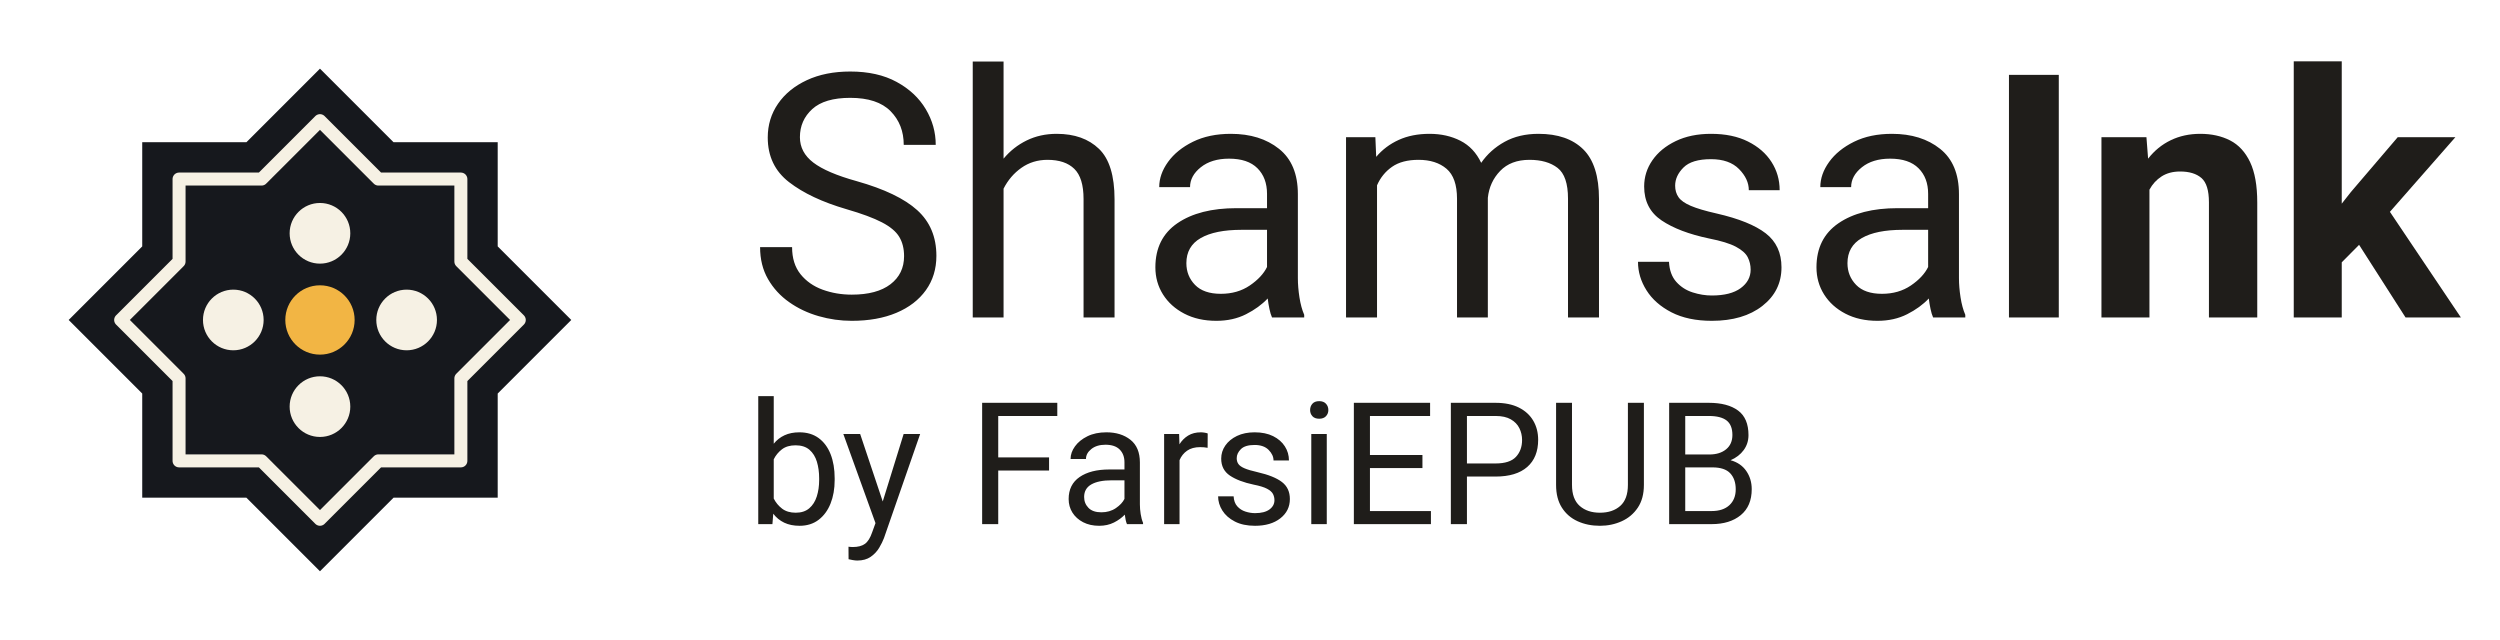
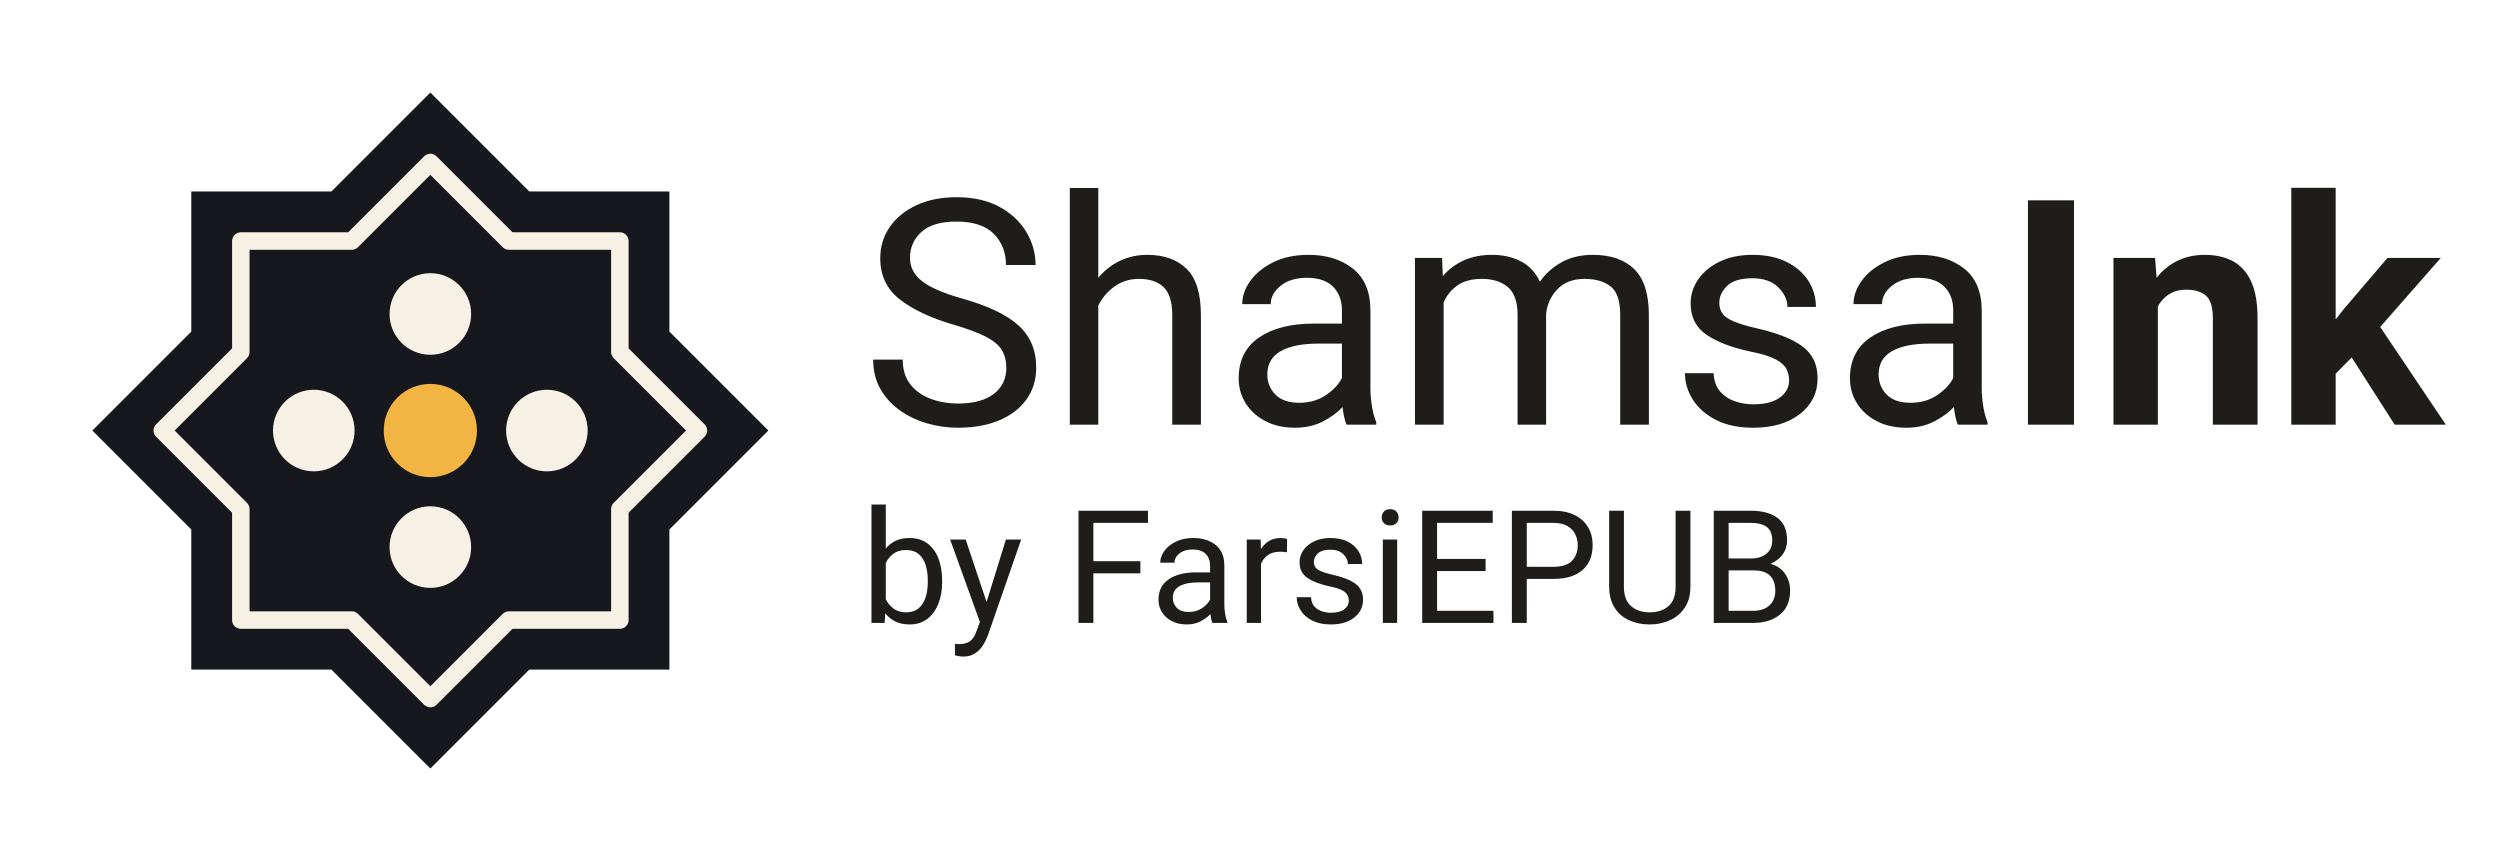
- <svg xmlns="http://www.w3.org/2000/svg" viewBox="-2 -2 117.20 30.00" width="1172" height="300" role="img" aria-label="ShamsaInk by FarsiEPUB">
+ <svg xmlns="http://www.w3.org/2000/svg" viewBox="-2 -2 87.14 30.00" width="871" height="300" role="img" aria-label="ShamsaInk by FarsiEPUB">
  <g transform="scale(0.40625)">
    <path d="M32.00 3.00L40.49 11.49L52.51 11.49L52.51 23.51L61.00 32.00L52.51 40.49L52.51 52.51L40.49 52.51L32.00 61.00L23.51 52.51L11.49 52.51L11.49 40.49L3.00 32.00L11.49 23.51L11.49 11.49L23.51 11.49Z" fill="#16181D" />
    <path d="M32.00 9.00L38.74 15.74L48.26 15.74L48.26 25.26L55.00 32.00L48.26 38.74L48.26 48.26L38.74 48.26L32.00 55.00L25.26 48.26L15.74 48.26L15.74 38.74L9.00 32.00L15.74 25.26L15.74 15.74L25.26 15.74Z" fill="none" stroke="#F6F1E4" stroke-width="1.5" stroke-linejoin="round" />
    <circle cx="32" cy="22" r="3.5" fill="#F6F1E4" />
    <circle cx="22" cy="32" r="3.5" fill="#F6F1E4" />
    <circle cx="42" cy="32" r="3.5" fill="#F6F1E4" />
    <circle cx="32" cy="42" r="3.5" fill="#F6F1E4" />
    <circle cx="32" cy="32" r="5" fill="none" />
    <circle cx="32" cy="32" r="4" fill="#F2B544" />
  </g>
-   <path fill="#1f1d1a" d="M40.383 10.009Q40.383 9.478 40.156 9.103Q39.93 8.728 39.344 8.423Q38.758 8.118 37.68 7.806Q35.992 7.313 34.992 6.54Q33.992 5.767 33.992 4.446Q33.992 3.563 34.473 2.864Q34.953 2.165 35.824 1.759Q36.695 1.353 37.859 1.353Q39.141 1.353 40.035 1.841Q40.93 2.329 41.398 3.114Q41.867 3.899 41.867 4.79H40.367Q40.367 3.837 39.75 3.212Q39.133 2.587 37.859 2.587Q36.656 2.587 36.078 3.114Q35.5 3.642 35.5 4.431Q35.5 5.142 36.129 5.622Q36.758 6.103 38.164 6.493Q40.102 7.04 41.0 7.853Q41.898 8.665 41.898 9.993Q41.898 10.915 41.406 11.603Q40.914 12.29 40.023 12.665Q39.133 13.04 37.93 13.04Q37.141 13.04 36.379 12.821Q35.617 12.603 34.996 12.165Q34.375 11.728 34.004 11.083Q33.633 10.438 33.633 9.587H35.133Q35.133 10.36 35.527 10.853Q35.922 11.345 36.562 11.579Q37.203 11.813 37.93 11.813Q39.109 11.813 39.746 11.325Q40.383 10.837 40.383 10.009ZM45.047 0.884V5.438Q45.5 4.892 46.133 4.583Q46.766 4.274 47.539 4.274Q48.789 4.274 49.52 4.978Q50.25 5.681 50.25 7.345V12.884H48.797V7.329Q48.797 6.337 48.363 5.915Q47.93 5.493 47.109 5.493Q46.414 5.493 45.883 5.868Q45.352 6.243 45.047 6.845V12.884H43.602V0.884ZM57.633 12.884Q57.562 12.728 57.512 12.489Q57.461 12.251 57.43 11.993Q57.023 12.423 56.414 12.731Q55.805 13.04 55.023 13.04Q54.164 13.04 53.52 12.704Q52.875 12.368 52.52 11.802Q52.164 11.235 52.164 10.532Q52.164 9.173 53.195 8.466Q54.227 7.759 55.969 7.759H57.398V7.087Q57.398 6.337 56.949 5.888Q56.5 5.438 55.617 5.438Q54.797 5.438 54.293 5.841Q53.789 6.243 53.789 6.774H52.344Q52.344 6.165 52.758 5.591Q53.172 5.017 53.926 4.645Q54.68 4.274 55.703 4.274Q57.078 4.274 57.961 4.978Q58.844 5.681 58.844 7.103V11.04Q58.844 11.462 58.918 11.938Q58.992 12.415 59.141 12.759V12.884ZM55.234 11.774Q56.016 11.774 56.59 11.384Q57.164 10.993 57.398 10.517V8.774H56.203Q54.961 8.774 54.289 9.161Q53.617 9.548 53.617 10.337Q53.617 10.938 54.023 11.356Q54.43 11.774 55.234 11.774ZM64.5 5.493Q63.727 5.493 63.258 5.821Q62.789 6.149 62.555 6.688V12.884H61.102V4.431H62.477L62.516 5.353Q62.945 4.845 63.57 4.56Q64.195 4.274 65.016 4.274Q65.828 4.274 66.465 4.599Q67.102 4.923 67.438 5.634Q67.859 5.024 68.535 4.649Q69.211 4.274 70.125 4.274Q71.484 4.274 72.223 5.001Q72.961 5.728 72.961 7.329V12.884H71.508V7.313Q71.508 6.251 71.02 5.872Q70.531 5.493 69.703 5.493Q68.828 5.493 68.328 6.013Q67.828 6.532 67.75 7.274V12.884H66.305V7.321Q66.305 6.329 65.812 5.911Q65.32 5.493 64.5 5.493ZM80.07 10.642Q80.07 10.329 79.934 10.06Q79.797 9.79 79.379 9.567Q78.961 9.345 78.125 9.181Q76.711 8.884 75.895 8.333Q75.078 7.782 75.078 6.743Q75.078 6.071 75.465 5.513Q75.852 4.954 76.559 4.614Q77.266 4.274 78.211 4.274Q79.227 4.274 79.945 4.634Q80.664 4.993 81.047 5.591Q81.43 6.188 81.43 6.915H79.984Q79.984 6.392 79.527 5.927Q79.07 5.462 78.211 5.462Q77.312 5.462 76.922 5.853Q76.531 6.243 76.531 6.704Q76.531 7.017 76.688 7.243Q76.844 7.47 77.262 7.649Q77.68 7.829 78.477 8.009Q80.039 8.368 80.777 8.938Q81.516 9.509 81.516 10.532Q81.516 11.642 80.621 12.341Q79.727 13.04 78.25 13.04Q77.133 13.04 76.359 12.642Q75.586 12.243 75.188 11.61Q74.789 10.978 74.789 10.274H76.242Q76.273 10.868 76.586 11.216Q76.898 11.563 77.352 11.708Q77.805 11.853 78.25 11.853Q79.133 11.853 79.602 11.509Q80.07 11.165 80.07 10.642ZM88.625 12.884Q88.555 12.728 88.504 12.489Q88.453 12.251 88.422 11.993Q88.016 12.423 87.406 12.731Q86.797 13.04 86.016 13.04Q85.156 13.04 84.512 12.704Q83.867 12.368 83.512 11.802Q83.156 11.235 83.156 10.532Q83.156 9.173 84.188 8.466Q85.219 7.759 86.961 7.759H88.391V7.087Q88.391 6.337 87.941 5.888Q87.492 5.438 86.609 5.438Q85.789 5.438 85.285 5.841Q84.781 6.243 84.781 6.774H83.336Q83.336 6.165 83.75 5.591Q84.164 5.017 84.918 4.645Q85.672 4.274 86.695 4.274Q88.07 4.274 88.953 4.978Q89.836 5.681 89.836 7.103V11.04Q89.836 11.462 89.91 11.938Q89.984 12.415 90.133 12.759V12.884ZM86.227 11.774Q87.008 11.774 87.582 11.384Q88.156 10.993 88.391 10.517V8.774H87.195Q85.953 8.774 85.281 9.161Q84.609 9.548 84.609 10.337Q84.609 10.938 85.016 11.356Q85.422 11.774 86.227 11.774Z" />
-   <path fill="#1f1d1a" d="M94.516 1.509V12.884H92.18V1.509ZM100.203 6.04Q99.695 6.04 99.336 6.27Q98.977 6.501 98.766 6.892V12.884H96.516V4.431H98.625L98.703 5.438Q99.141 4.876 99.762 4.575Q100.383 4.274 101.148 4.274Q101.945 4.274 102.547 4.583Q103.148 4.892 103.484 5.599Q103.82 6.306 103.82 7.493V12.884H101.555V7.485Q101.555 6.649 101.203 6.345Q100.852 6.04 100.203 6.04ZM110.773 12.884 108.594 9.478 107.781 10.298V12.884H105.531V0.876H107.781V7.548L108.211 7.001L110.406 4.431H113.109L110.039 7.931L113.367 12.884Z" />
-   <path fill="#1f1d1a" d="M37.129 20.423V20.505Q37.129 21.122 36.936 21.606Q36.742 22.091 36.375 22.37Q36.008 22.649 35.484 22.649Q35.07 22.649 34.764 22.503Q34.457 22.356 34.25 22.083L34.211 22.571H33.547V16.571H34.273V18.802Q34.48 18.544 34.779 18.405Q35.078 18.267 35.477 18.267Q36.008 18.267 36.377 18.536Q36.746 18.806 36.938 19.292Q37.129 19.778 37.129 20.423ZM36.402 20.505V20.423Q36.402 20.001 36.297 19.649Q36.191 19.298 35.949 19.087Q35.707 18.876 35.297 18.876Q34.902 18.876 34.656 19.065Q34.41 19.255 34.273 19.532V21.372Q34.414 21.653 34.664 21.845Q34.914 22.036 35.305 22.036Q35.695 22.036 35.938 21.829Q36.18 21.622 36.291 21.272Q36.402 20.923 36.402 20.505ZM38.324 18.345 39.383 21.509 40.363 18.345H41.137L39.441 23.224Q39.363 23.431 39.217 23.679Q39.07 23.927 38.82 24.102Q38.57 24.278 38.188 24.278Q38.102 24.278 37.969 24.255Q37.836 24.231 37.781 24.216L37.777 23.63Q37.809 23.634 37.877 23.64Q37.945 23.645 37.973 23.645Q38.344 23.645 38.549 23.495Q38.754 23.345 38.887 22.954L39.043 22.524L37.535 18.345ZM47.18 19.442V20.06H44.797V22.571H44.043V16.884H47.566V17.501H44.797V19.442ZM50.832 22.571Q50.797 22.493 50.771 22.374Q50.746 22.255 50.73 22.126Q50.527 22.341 50.223 22.495Q49.918 22.649 49.527 22.649Q49.098 22.649 48.775 22.481Q48.453 22.313 48.275 22.03Q48.098 21.747 48.098 21.395Q48.098 20.716 48.613 20.362Q49.129 20.009 50.0 20.009H50.715V19.673Q50.715 19.298 50.49 19.073Q50.266 18.849 49.824 18.849Q49.414 18.849 49.162 19.05Q48.91 19.251 48.91 19.517H48.188Q48.188 19.212 48.395 18.925Q48.602 18.638 48.979 18.452Q49.355 18.267 49.867 18.267Q50.555 18.267 50.996 18.618Q51.438 18.97 51.438 19.681V21.649Q51.438 21.86 51.475 22.099Q51.512 22.337 51.586 22.509V22.571ZM49.633 22.017Q50.023 22.017 50.311 21.821Q50.598 21.626 50.715 21.388V20.517H50.117Q49.496 20.517 49.16 20.71Q48.824 20.903 48.824 21.298Q48.824 21.599 49.027 21.808Q49.23 22.017 49.633 22.017ZM54.617 18.321 54.613 18.993Q54.453 18.962 54.262 18.962Q53.891 18.962 53.652 19.128Q53.414 19.294 53.297 19.571V22.571H52.574V18.345H53.277L53.293 18.829Q53.453 18.571 53.701 18.419Q53.949 18.267 54.297 18.267Q54.375 18.267 54.477 18.284Q54.578 18.302 54.617 18.321ZM57.746 21.45Q57.746 21.294 57.678 21.159Q57.609 21.024 57.4 20.913Q57.191 20.802 56.773 20.72Q56.066 20.571 55.658 20.296Q55.25 20.02 55.25 19.501Q55.25 19.165 55.443 18.886Q55.637 18.606 55.99 18.436Q56.344 18.267 56.816 18.267Q57.324 18.267 57.684 18.446Q58.043 18.626 58.234 18.925Q58.426 19.224 58.426 19.587H57.703Q57.703 19.325 57.475 19.093Q57.246 18.86 56.816 18.86Q56.367 18.86 56.172 19.056Q55.977 19.251 55.977 19.481Q55.977 19.638 56.055 19.751Q56.133 19.864 56.342 19.954Q56.551 20.044 56.949 20.134Q57.73 20.313 58.1 20.599Q58.469 20.884 58.469 21.395Q58.469 21.95 58.021 22.3Q57.574 22.649 56.836 22.649Q56.277 22.649 55.891 22.45Q55.504 22.251 55.305 21.935Q55.105 21.618 55.105 21.267H55.832Q55.848 21.563 56.004 21.737Q56.16 21.911 56.387 21.983Q56.613 22.056 56.836 22.056Q57.277 22.056 57.512 21.884Q57.746 21.712 57.746 21.45ZM59.418 17.224Q59.418 17.048 59.525 16.927Q59.633 16.806 59.844 16.806Q60.051 16.806 60.162 16.927Q60.273 17.048 60.273 17.224Q60.273 17.392 60.162 17.511Q60.051 17.63 59.844 17.63Q59.633 17.63 59.525 17.511Q59.418 17.392 59.418 17.224ZM60.199 18.345V22.571H59.473V18.345ZM65.082 21.958V22.571H61.469V16.884H65.043V17.501H62.223V19.329H64.684V19.942H62.223V21.958ZM68.113 20.341H66.77V22.571H66.016V16.884H68.113Q68.758 16.884 69.203 17.106Q69.648 17.329 69.879 17.722Q70.109 18.114 70.109 18.618Q70.109 19.442 69.596 19.892Q69.082 20.341 68.113 20.341ZM68.113 17.501H66.77V19.727H68.113Q68.777 19.727 69.066 19.419Q69.355 19.11 69.355 18.626Q69.355 18.333 69.229 18.075Q69.102 17.817 68.828 17.659Q68.555 17.501 68.113 17.501ZM74.316 16.884H75.066V20.731Q75.066 21.372 74.781 21.798Q74.496 22.224 74.025 22.436Q73.555 22.649 73.004 22.649Q72.426 22.649 71.959 22.436Q71.492 22.224 71.221 21.798Q70.949 21.372 70.949 20.731V16.884H71.695V20.731Q71.695 21.399 72.057 21.718Q72.418 22.036 73.004 22.036Q73.598 22.036 73.957 21.718Q74.316 21.399 74.316 20.731ZM78.242 22.571H76.25V16.884H78.113Q78.988 16.884 79.479 17.245Q79.969 17.606 79.969 18.399Q79.969 18.794 79.744 19.101Q79.52 19.407 79.129 19.575Q79.609 19.708 79.865 20.079Q80.121 20.45 80.121 20.931Q80.121 21.727 79.607 22.149Q79.094 22.571 78.242 22.571ZM78.113 17.501H77.004V19.306H78.137Q78.625 19.306 78.92 19.063Q79.215 18.821 79.215 18.392Q79.215 17.923 78.943 17.712Q78.672 17.501 78.113 17.501ZM79.371 20.938Q79.371 20.462 79.111 20.186Q78.852 19.911 78.277 19.911H77.004V21.958H78.242Q78.777 21.958 79.074 21.683Q79.371 21.407 79.371 20.938Z" />
+   <path fill="#1f1d1a" d="M33.076 10.819Q33.076 10.453 32.92 10.195Q32.764 9.938 32.361 9.728Q31.958 9.519 31.217 9.304Q30.057 8.965 29.37 8.434Q28.682 7.902 28.682 6.994Q28.682 6.387 29.012 5.907Q29.343 5.426 29.942 5.147Q30.541 4.867 31.341 4.867Q32.222 4.867 32.837 5.203Q33.452 5.539 33.774 6.079Q34.096 6.618 34.096 7.231H33.065Q33.065 6.575 32.641 6.146Q32.216 5.716 31.341 5.716Q30.514 5.716 30.116 6.079Q29.719 6.441 29.719 6.984Q29.719 7.472 30.151 7.803Q30.583 8.133 31.55 8.402Q32.882 8.777 33.5 9.336Q34.118 9.895 34.118 10.808Q34.118 11.442 33.779 11.914Q33.441 12.387 32.829 12.645Q32.216 12.902 31.389 12.902Q30.847 12.902 30.323 12.752Q29.799 12.602 29.372 12.301Q28.945 12 28.69 11.557Q28.435 11.114 28.435 10.528H29.466Q29.466 11.06 29.738 11.399Q30.009 11.737 30.449 11.898Q30.89 12.059 31.389 12.059Q32.2 12.059 32.638 11.724Q33.076 11.388 33.076 10.819ZM36.282 4.545V7.676Q36.594 7.3 37.029 7.088Q37.464 6.876 37.996 6.876Q38.855 6.876 39.357 7.36Q39.859 7.843 39.859 8.987V12.795H38.86V8.976Q38.86 8.294 38.562 8.004Q38.264 7.714 37.7 7.714Q37.222 7.714 36.857 7.972Q36.492 8.23 36.282 8.643V12.795H35.289V4.545ZM44.935 12.795Q44.887 12.688 44.852 12.524Q44.817 12.36 44.795 12.183Q44.516 12.478 44.097 12.69Q43.678 12.902 43.141 12.902Q42.55 12.902 42.107 12.672Q41.664 12.441 41.42 12.051Q41.175 11.662 41.175 11.178Q41.175 10.244 41.884 9.758Q42.593 9.272 43.791 9.272H44.774V8.81Q44.774 8.294 44.465 7.985Q44.156 7.676 43.549 7.676Q42.985 7.676 42.639 7.953Q42.292 8.23 42.292 8.595H41.299Q41.299 8.176 41.583 7.781Q41.868 7.386 42.386 7.131Q42.905 6.876 43.608 6.876Q44.554 6.876 45.161 7.36Q45.768 7.843 45.768 8.82V11.527Q45.768 11.818 45.819 12.145Q45.87 12.473 45.972 12.709V12.795ZM43.286 12.032Q43.823 12.032 44.218 11.764Q44.613 11.495 44.774 11.168V9.97H43.952Q43.098 9.97 42.636 10.236Q42.174 10.502 42.174 11.044Q42.174 11.458 42.454 11.745Q42.733 12.032 43.286 12.032ZM49.656 7.714Q49.125 7.714 48.802 7.94Q48.48 8.165 48.319 8.536V12.795H47.32V6.984H48.265L48.292 7.617Q48.587 7.268 49.017 7.072Q49.447 6.876 50.011 6.876Q50.569 6.876 51.007 7.099Q51.445 7.322 51.676 7.811Q51.966 7.392 52.43 7.134Q52.895 6.876 53.523 6.876Q54.458 6.876 54.966 7.376Q55.473 7.875 55.473 8.976V12.795H54.474V8.965Q54.474 8.235 54.138 7.975Q53.803 7.714 53.233 7.714Q52.632 7.714 52.288 8.071Q51.944 8.428 51.891 8.939V12.795H50.897V8.971Q50.897 8.289 50.559 8.001Q50.22 7.714 49.656 7.714ZM60.361 11.254Q60.361 11.039 60.267 10.853Q60.173 10.668 59.885 10.515Q59.598 10.362 59.023 10.249Q58.051 10.045 57.49 9.666Q56.929 9.288 56.929 8.573Q56.929 8.111 57.195 7.727Q57.46 7.343 57.947 7.11Q58.433 6.876 59.083 6.876Q59.781 6.876 60.275 7.123Q60.769 7.37 61.032 7.781Q61.295 8.192 61.295 8.692H60.302Q60.302 8.332 59.988 8.012Q59.673 7.693 59.083 7.693Q58.465 7.693 58.196 7.961Q57.928 8.23 57.928 8.547Q57.928 8.761 58.035 8.917Q58.143 9.073 58.43 9.196Q58.717 9.32 59.265 9.444Q60.339 9.691 60.847 10.083Q61.354 10.475 61.354 11.178Q61.354 11.941 60.74 12.422Q60.125 12.902 59.109 12.902Q58.341 12.902 57.81 12.629Q57.278 12.355 57.004 11.92Q56.73 11.485 56.73 11.001H57.729Q57.75 11.409 57.965 11.648Q58.18 11.887 58.492 11.987Q58.803 12.086 59.109 12.086Q59.716 12.086 60.039 11.85Q60.361 11.613 60.361 11.254ZM66.242 12.795Q66.194 12.688 66.159 12.524Q66.124 12.36 66.103 12.183Q65.823 12.478 65.404 12.69Q64.985 12.902 64.448 12.902Q63.857 12.902 63.414 12.672Q62.971 12.441 62.727 12.051Q62.482 11.662 62.482 11.178Q62.482 10.244 63.191 9.758Q63.9 9.272 65.098 9.272H66.081V8.81Q66.081 8.294 65.772 7.985Q65.463 7.676 64.856 7.676Q64.292 7.676 63.946 7.953Q63.6 8.23 63.6 8.595H62.606Q62.606 8.176 62.891 7.781Q63.175 7.386 63.694 7.131Q64.212 6.876 64.916 6.876Q65.861 6.876 66.468 7.36Q67.075 7.843 67.075 8.82V11.527Q67.075 11.818 67.126 12.145Q67.177 12.473 67.279 12.709V12.795ZM64.593 12.032Q65.13 12.032 65.525 11.764Q65.92 11.495 66.081 11.168V9.97H65.259Q64.405 9.97 63.943 10.236Q63.481 10.502 63.481 11.044Q63.481 11.458 63.761 11.745Q64.04 12.032 64.593 12.032Z" />
+   <path fill="#1f1d1a" d="M70.292 4.975V12.795H68.686V4.975ZM74.202 8.09Q73.853 8.09 73.606 8.248Q73.359 8.407 73.214 8.675V12.795H71.667V6.984H73.117L73.171 7.676Q73.472 7.29 73.899 7.083Q74.326 6.876 74.852 6.876Q75.4 6.876 75.813 7.088Q76.227 7.3 76.458 7.787Q76.689 8.273 76.689 9.089V12.795H75.131V9.084Q75.131 8.509 74.89 8.299Q74.648 8.09 74.202 8.09ZM81.469 12.795 79.971 10.453 79.412 11.017V12.795H77.865V4.54H79.412V9.127L79.708 8.751L81.217 6.984H83.075L80.964 9.39L83.252 12.795Z" />
+   <path fill="#1f1d1a" d="M30.839 18.228V18.285Q30.839 18.709 30.706 19.042Q30.573 19.375 30.32 19.567Q30.068 19.759 29.708 19.759Q29.423 19.759 29.213 19.658Q29.002 19.558 28.859 19.37L28.833 19.705H28.376V15.58H28.875V17.114Q29.018 16.936 29.223 16.841Q29.429 16.746 29.703 16.746Q30.068 16.746 30.322 16.931Q30.575 17.116 30.707 17.451Q30.839 17.785 30.839 18.228ZM30.339 18.285V18.228Q30.339 17.938 30.267 17.696Q30.194 17.455 30.028 17.31Q29.861 17.165 29.579 17.165Q29.308 17.165 29.139 17.295Q28.969 17.425 28.875 17.616V18.881Q28.972 19.074 29.144 19.206Q29.316 19.337 29.584 19.337Q29.853 19.337 30.02 19.195Q30.186 19.053 30.263 18.812Q30.339 18.572 30.339 18.285ZM31.66 16.799 32.388 18.975 33.062 16.799H33.594L32.428 20.154Q32.375 20.296 32.274 20.467Q32.173 20.637 32.001 20.758Q31.83 20.879 31.566 20.879Q31.507 20.879 31.416 20.863Q31.325 20.847 31.287 20.836L31.284 20.433Q31.306 20.436 31.353 20.44Q31.4 20.444 31.419 20.444Q31.674 20.444 31.815 20.34Q31.956 20.237 32.047 19.968L32.155 19.673L31.118 16.799ZM37.749 17.554V17.978H36.11V19.705H35.592V15.795H38.014V16.219H36.11V17.554ZM40.26 19.705Q40.235 19.652 40.218 19.57Q40.2 19.488 40.19 19.399Q40.05 19.547 39.841 19.653Q39.631 19.759 39.363 19.759Q39.067 19.759 38.846 19.643Q38.624 19.528 38.502 19.333Q38.38 19.139 38.38 18.897Q38.38 18.43 38.734 18.187Q39.089 17.944 39.688 17.944H40.179V17.713Q40.179 17.455 40.025 17.3Q39.87 17.146 39.567 17.146Q39.285 17.146 39.111 17.284Q38.938 17.423 38.938 17.605H38.441Q38.441 17.396 38.584 17.198Q38.726 17.001 38.985 16.873Q39.244 16.746 39.596 16.746Q40.069 16.746 40.372 16.987Q40.676 17.229 40.676 17.718V19.071Q40.676 19.216 40.701 19.38Q40.727 19.544 40.778 19.662V19.705ZM39.435 19.324Q39.704 19.324 39.901 19.19Q40.098 19.055 40.179 18.892V18.293H39.768Q39.341 18.293 39.11 18.426Q38.879 18.559 38.879 18.83Q38.879 19.037 39.019 19.18Q39.158 19.324 39.435 19.324ZM42.862 16.783 42.859 17.245Q42.749 17.224 42.617 17.224Q42.362 17.224 42.198 17.338Q42.035 17.452 41.954 17.643V19.705H41.457V16.799H41.941L41.951 17.132Q42.062 16.955 42.232 16.85Q42.403 16.746 42.642 16.746Q42.695 16.746 42.765 16.758Q42.835 16.77 42.862 16.783ZM45.013 18.934Q45.013 18.827 44.966 18.734Q44.919 18.642 44.775 18.565Q44.632 18.489 44.344 18.432Q43.858 18.33 43.578 18.141Q43.297 17.952 43.297 17.594Q43.297 17.363 43.43 17.171Q43.563 16.979 43.806 16.863Q44.049 16.746 44.374 16.746Q44.723 16.746 44.97 16.869Q45.217 16.993 45.349 17.198Q45.48 17.404 45.48 17.653H44.983Q44.983 17.474 44.826 17.314Q44.669 17.154 44.374 17.154Q44.065 17.154 43.931 17.288Q43.796 17.423 43.796 17.581Q43.796 17.688 43.85 17.766Q43.904 17.844 44.047 17.906Q44.191 17.968 44.465 18.029Q45.002 18.153 45.256 18.349Q45.51 18.545 45.51 18.897Q45.51 19.278 45.202 19.519Q44.895 19.759 44.387 19.759Q44.003 19.759 43.737 19.622Q43.471 19.485 43.334 19.267Q43.198 19.05 43.198 18.808H43.697Q43.708 19.012 43.815 19.132Q43.923 19.251 44.078 19.301Q44.234 19.351 44.387 19.351Q44.691 19.351 44.852 19.233Q45.013 19.114 45.013 18.934ZM46.162 16.029Q46.162 15.908 46.236 15.825Q46.31 15.741 46.455 15.741Q46.597 15.741 46.674 15.825Q46.75 15.908 46.75 16.029Q46.75 16.144 46.674 16.226Q46.597 16.308 46.455 16.308Q46.31 16.308 46.236 16.226Q46.162 16.144 46.162 16.029ZM46.699 16.799V19.705H46.2V16.799ZM50.056 19.284V19.705H47.572V15.795H50.03V16.219H48.091V17.476H49.782V17.898H48.091V19.284ZM52.14 18.172H51.217V19.705H50.698V15.795H52.14Q52.583 15.795 52.89 15.948Q53.196 16.101 53.354 16.371Q53.513 16.641 53.513 16.987Q53.513 17.554 53.16 17.863Q52.806 18.172 52.14 18.172ZM52.14 16.219H51.217V17.75H52.14Q52.597 17.75 52.796 17.538Q52.994 17.326 52.994 16.993Q52.994 16.791 52.907 16.614Q52.82 16.437 52.632 16.328Q52.444 16.219 52.14 16.219ZM56.405 15.795H56.921V18.44Q56.921 18.881 56.725 19.173Q56.529 19.466 56.205 19.613Q55.881 19.759 55.503 19.759Q55.105 19.759 54.784 19.613Q54.463 19.466 54.277 19.173Q54.09 18.881 54.09 18.44V15.795H54.603V18.44Q54.603 18.9 54.851 19.118Q55.1 19.337 55.503 19.337Q55.911 19.337 56.158 19.118Q56.405 18.9 56.405 18.44ZM59.104 19.705H57.734V15.795H59.015Q59.617 15.795 59.954 16.043Q60.291 16.292 60.291 16.837Q60.291 17.108 60.137 17.319Q59.982 17.53 59.714 17.645Q60.044 17.737 60.22 17.992Q60.396 18.247 60.396 18.577Q60.396 19.125 60.043 19.415Q59.689 19.705 59.104 19.705ZM59.015 16.219H58.253V17.46H59.031Q59.367 17.46 59.57 17.294Q59.773 17.127 59.773 16.832Q59.773 16.509 59.586 16.364Q59.399 16.219 59.015 16.219ZM59.88 18.583Q59.88 18.255 59.702 18.066Q59.523 17.876 59.128 17.876H58.253V19.284H59.104Q59.472 19.284 59.676 19.094Q59.88 18.905 59.88 18.583Z" />
</svg>
